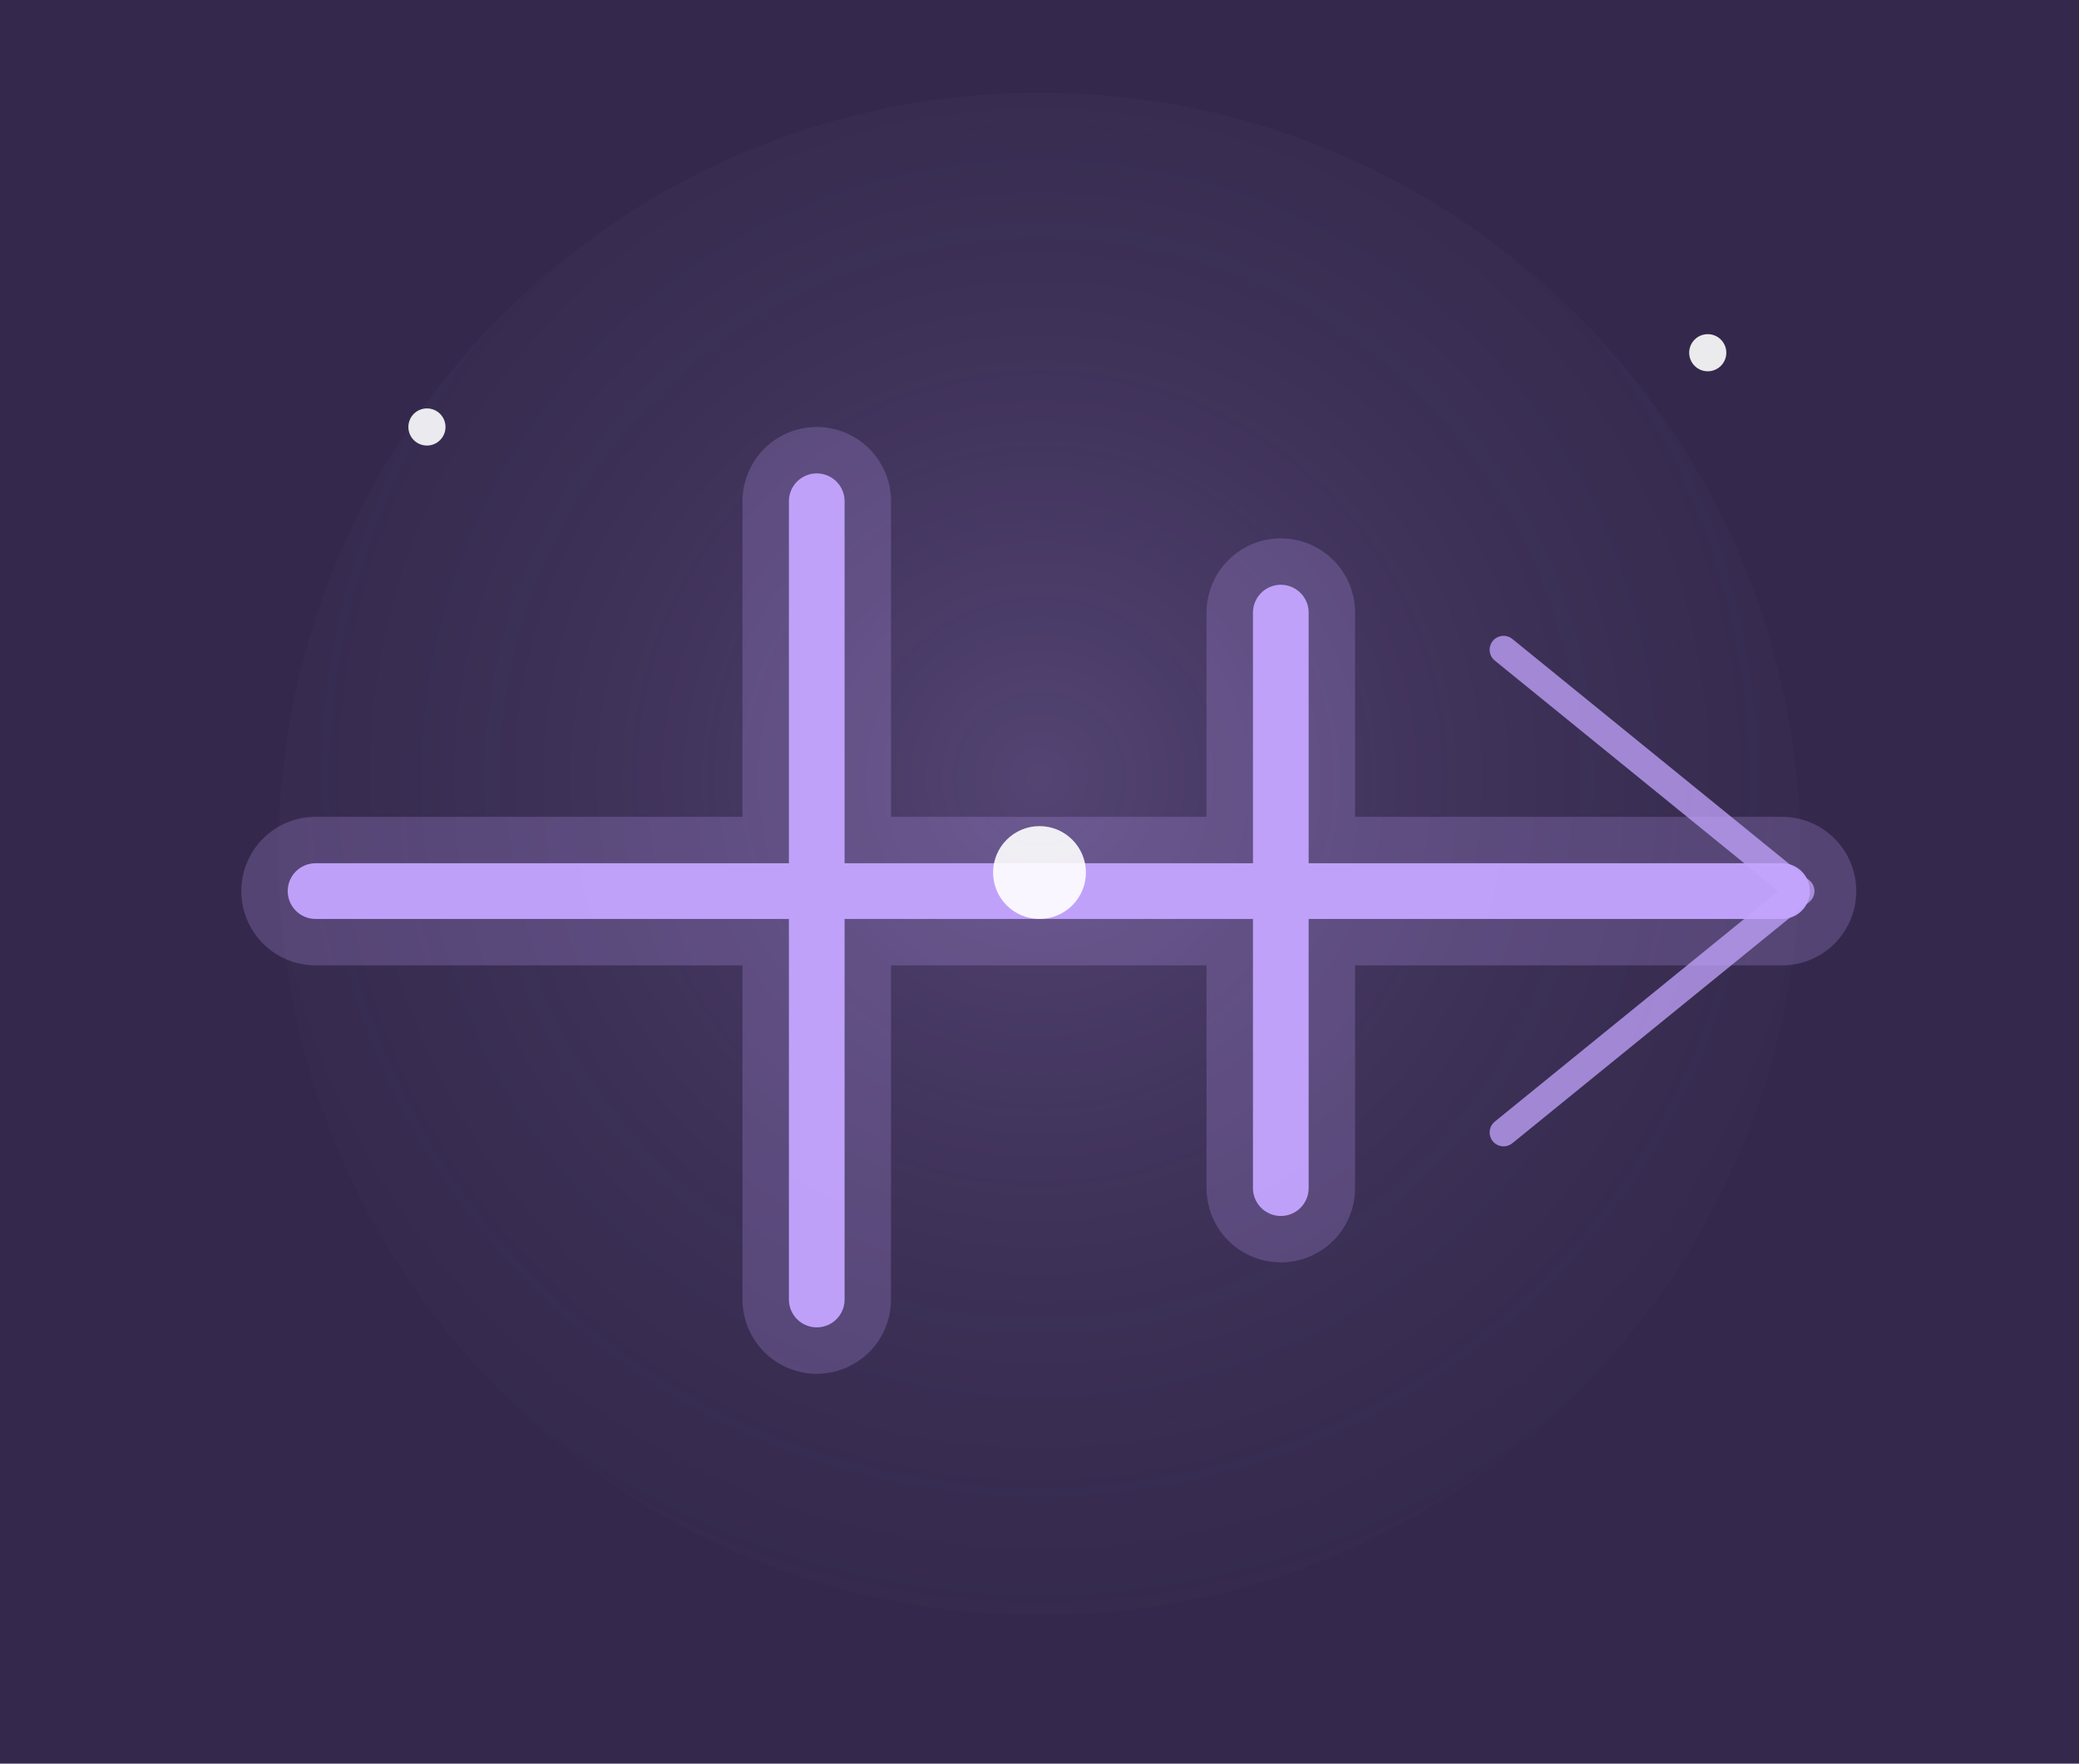
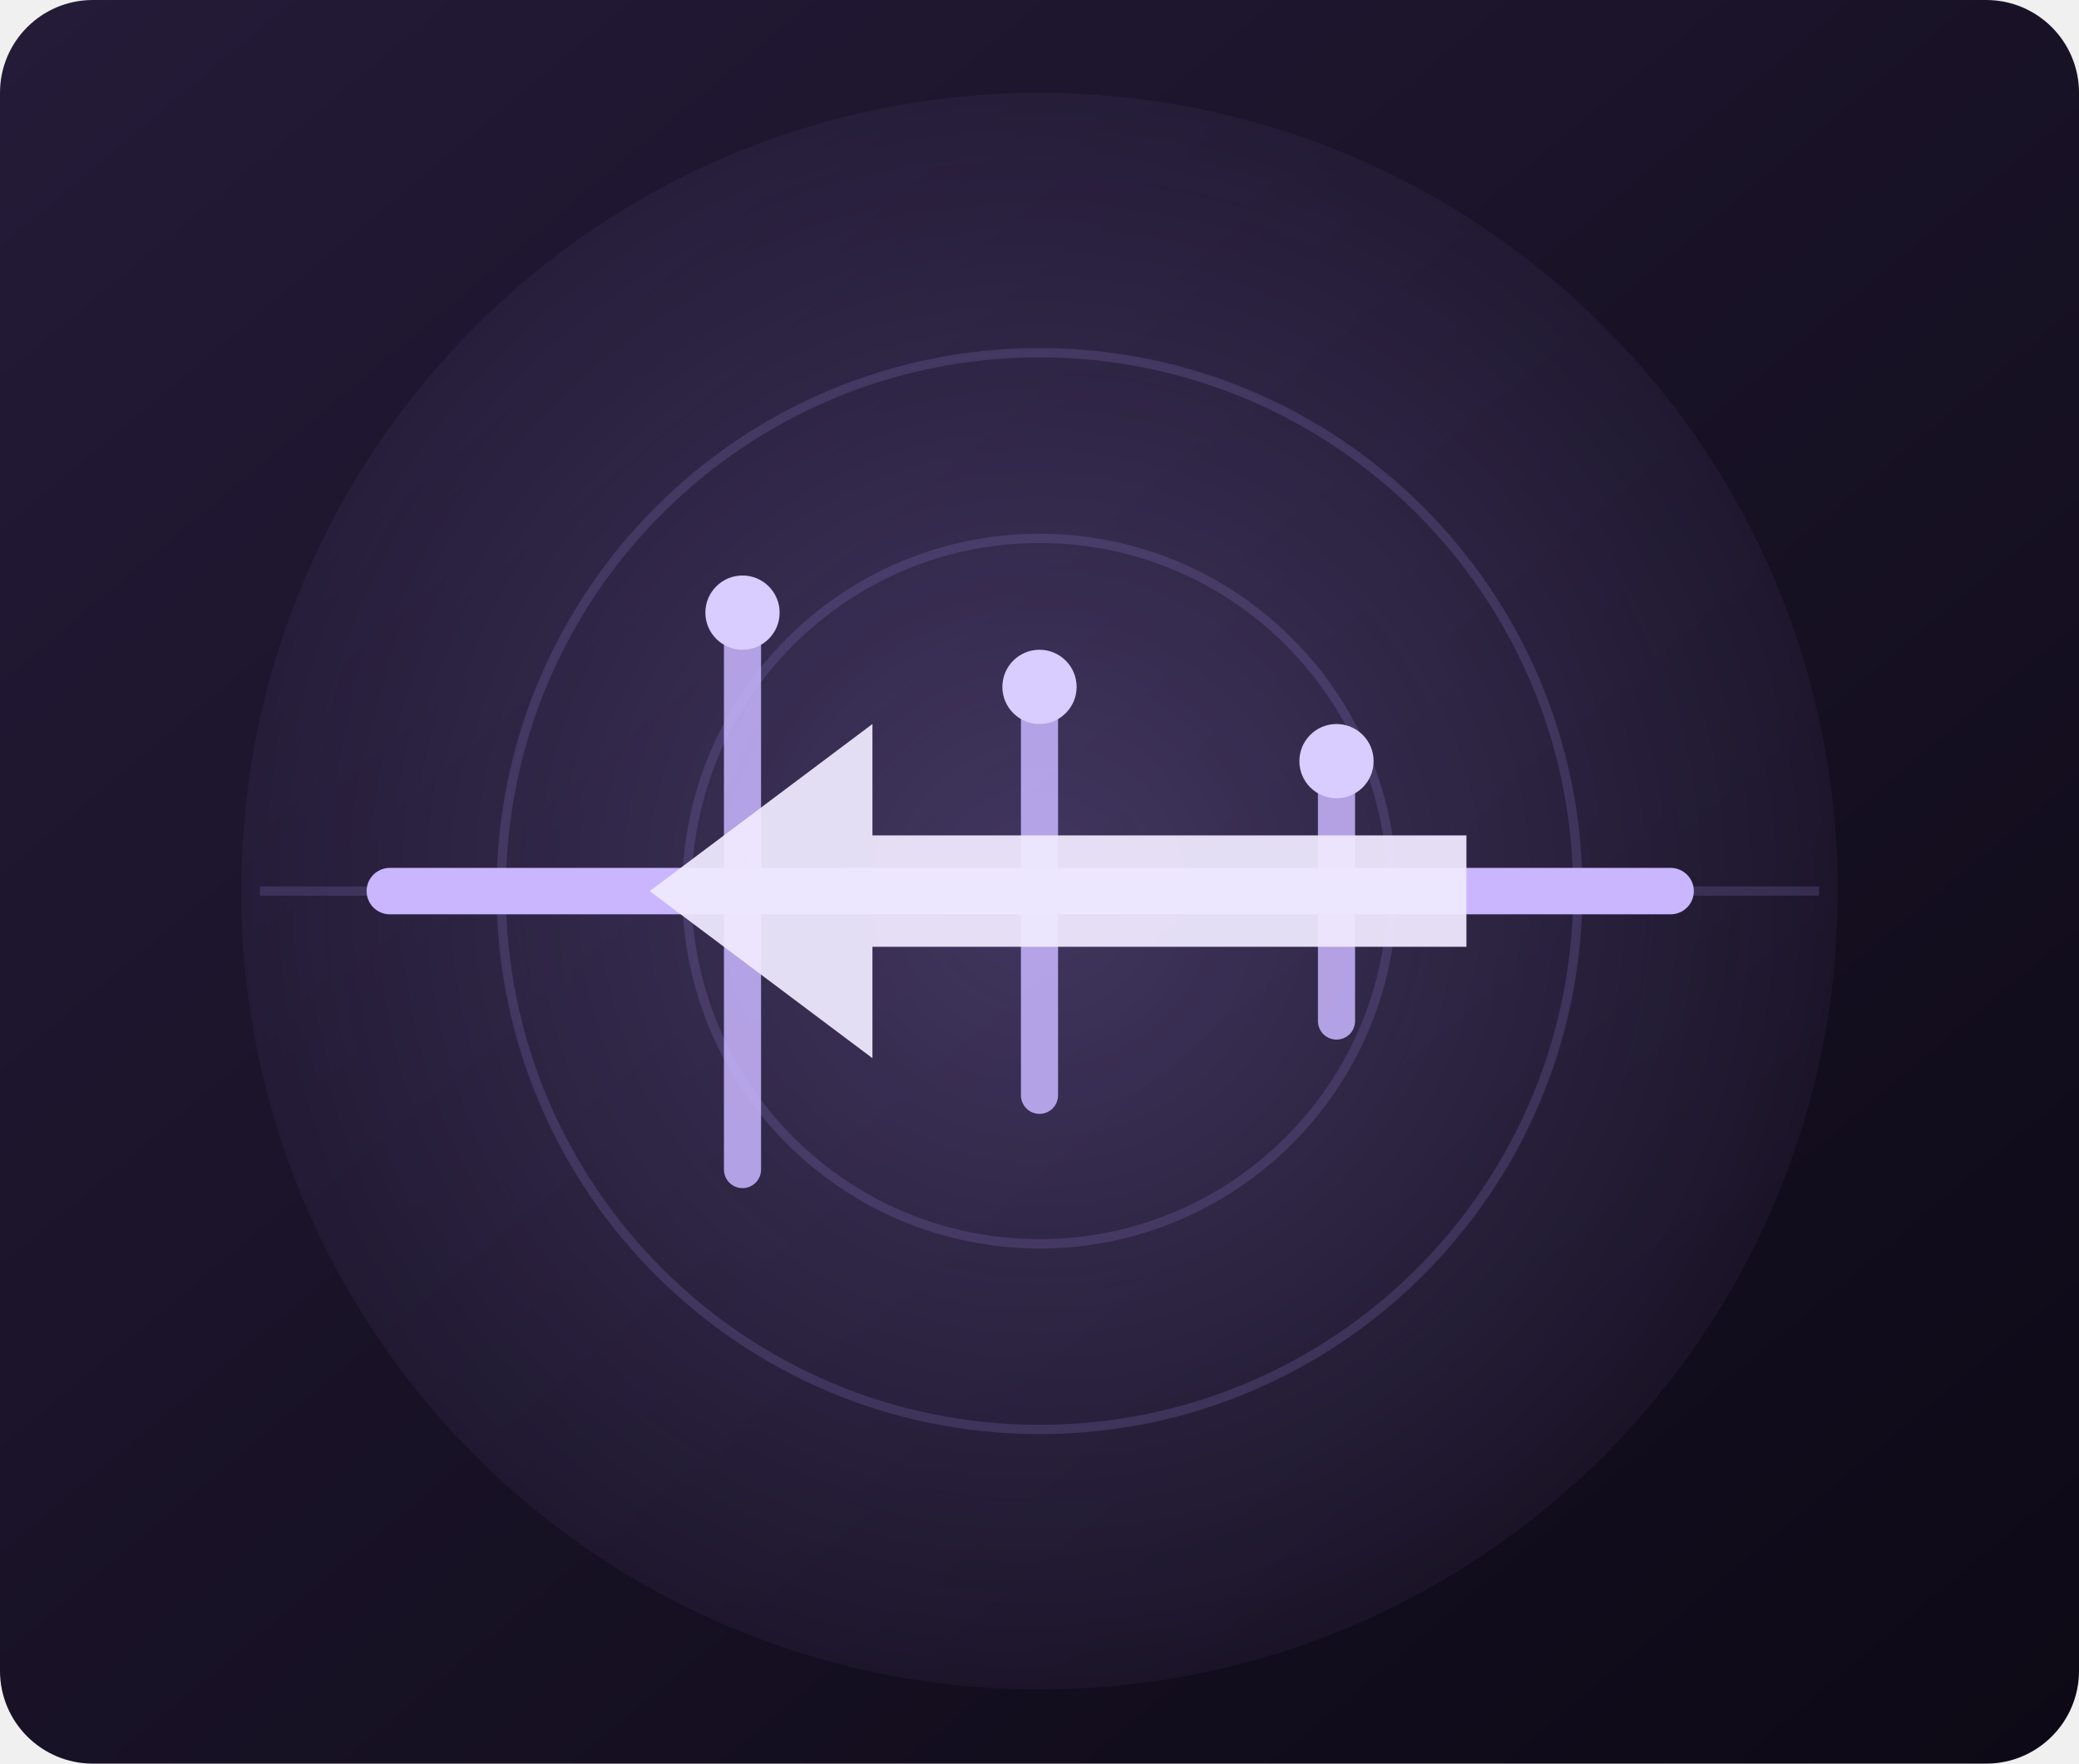
<svg xmlns="http://www.w3.org/2000/svg" width="224" height="190" viewBox="0 0 224 190">
  <defs>
-     <radialGradient id="r" cx="50%" cy="45%" r="70%">
-       <stop offset="0" stop-color="#c4a5ff" stop-opacity=".22" />
-       <stop offset="1" stop-color="#34294c" stop-opacity="0" />
+     <linearGradient id="bg" x1="0" y1="0" x2="1" y2="1">
+       <stop stop-color="#241b38" />
+       <stop offset="1" stop-color="#0d0915" />
+     </linearGradient>
+     <radialGradient id="g" cx="50%" cy="50%" r="62%">
+       <stop stop-color="#b79cff" stop-opacity=".26" />
+       <stop offset="1" stop-color="#b79cff" stop-opacity="0" />
    </radialGradient>
  </defs>
-   <rect width="224" height="190" fill="#34294c" />
-   <circle cx="112" cy="92" r="82" fill="url(#r)" />
-   <g fill="none" stroke="#c4a5ff" stroke-linecap="round" stroke-linejoin="round">
-     <path d="M34 96 L192 96 M88 54 L88 140 M138 66 L138 128" stroke-width="16" opacity=".22" />
-     <path d="M34 96 L192 96 M88 54 L88 140 M138 66 L138 128" stroke-width="6" opacity=".95" />
-     <path d="M162 70 L194 96 L162 122" stroke-width="3" opacity=".75" />
+   <rect width="224" height="190" rx="10" fill="url(#bg)" />
+   <circle cx="112" cy="96" r="86" fill="url(#g)" />
+   <g opacity=".22" stroke="#8e79c8" fill="none">
+     <circle cx="112" cy="96" r="58" />
+     <circle cx="112" cy="96" r="38" />
+     <path d="M28 96 H196" />
  </g>
-   <g fill="#ffffff" opacity=".9">
-     <circle cx="112" cy="94" r="5" />
-     <circle cx="184" cy="38" r="2" />
-     <circle cx="46" cy="46" r="2" />
+   <g fill="none" stroke="#c9b6ff" stroke-linecap="round">
+     <path d="M42 96 H180" stroke-width="5" />
+     <path d="M80 66 V126 M112 74 V118 M144 82 V110" stroke-width="4" opacity=".85" />
+   </g>
+   <path d="M70 96 L94 78 V90 H158 V102 H94 V114 Z" fill="#efe9ff" opacity=".94" />
+   <g fill="#d9ccff">
+     <circle cx="80" cy="66" r="4" />
+     <circle cx="112" cy="74" r="4" />
+     <circle cx="144" cy="82" r="4" />
  </g>
</svg>
